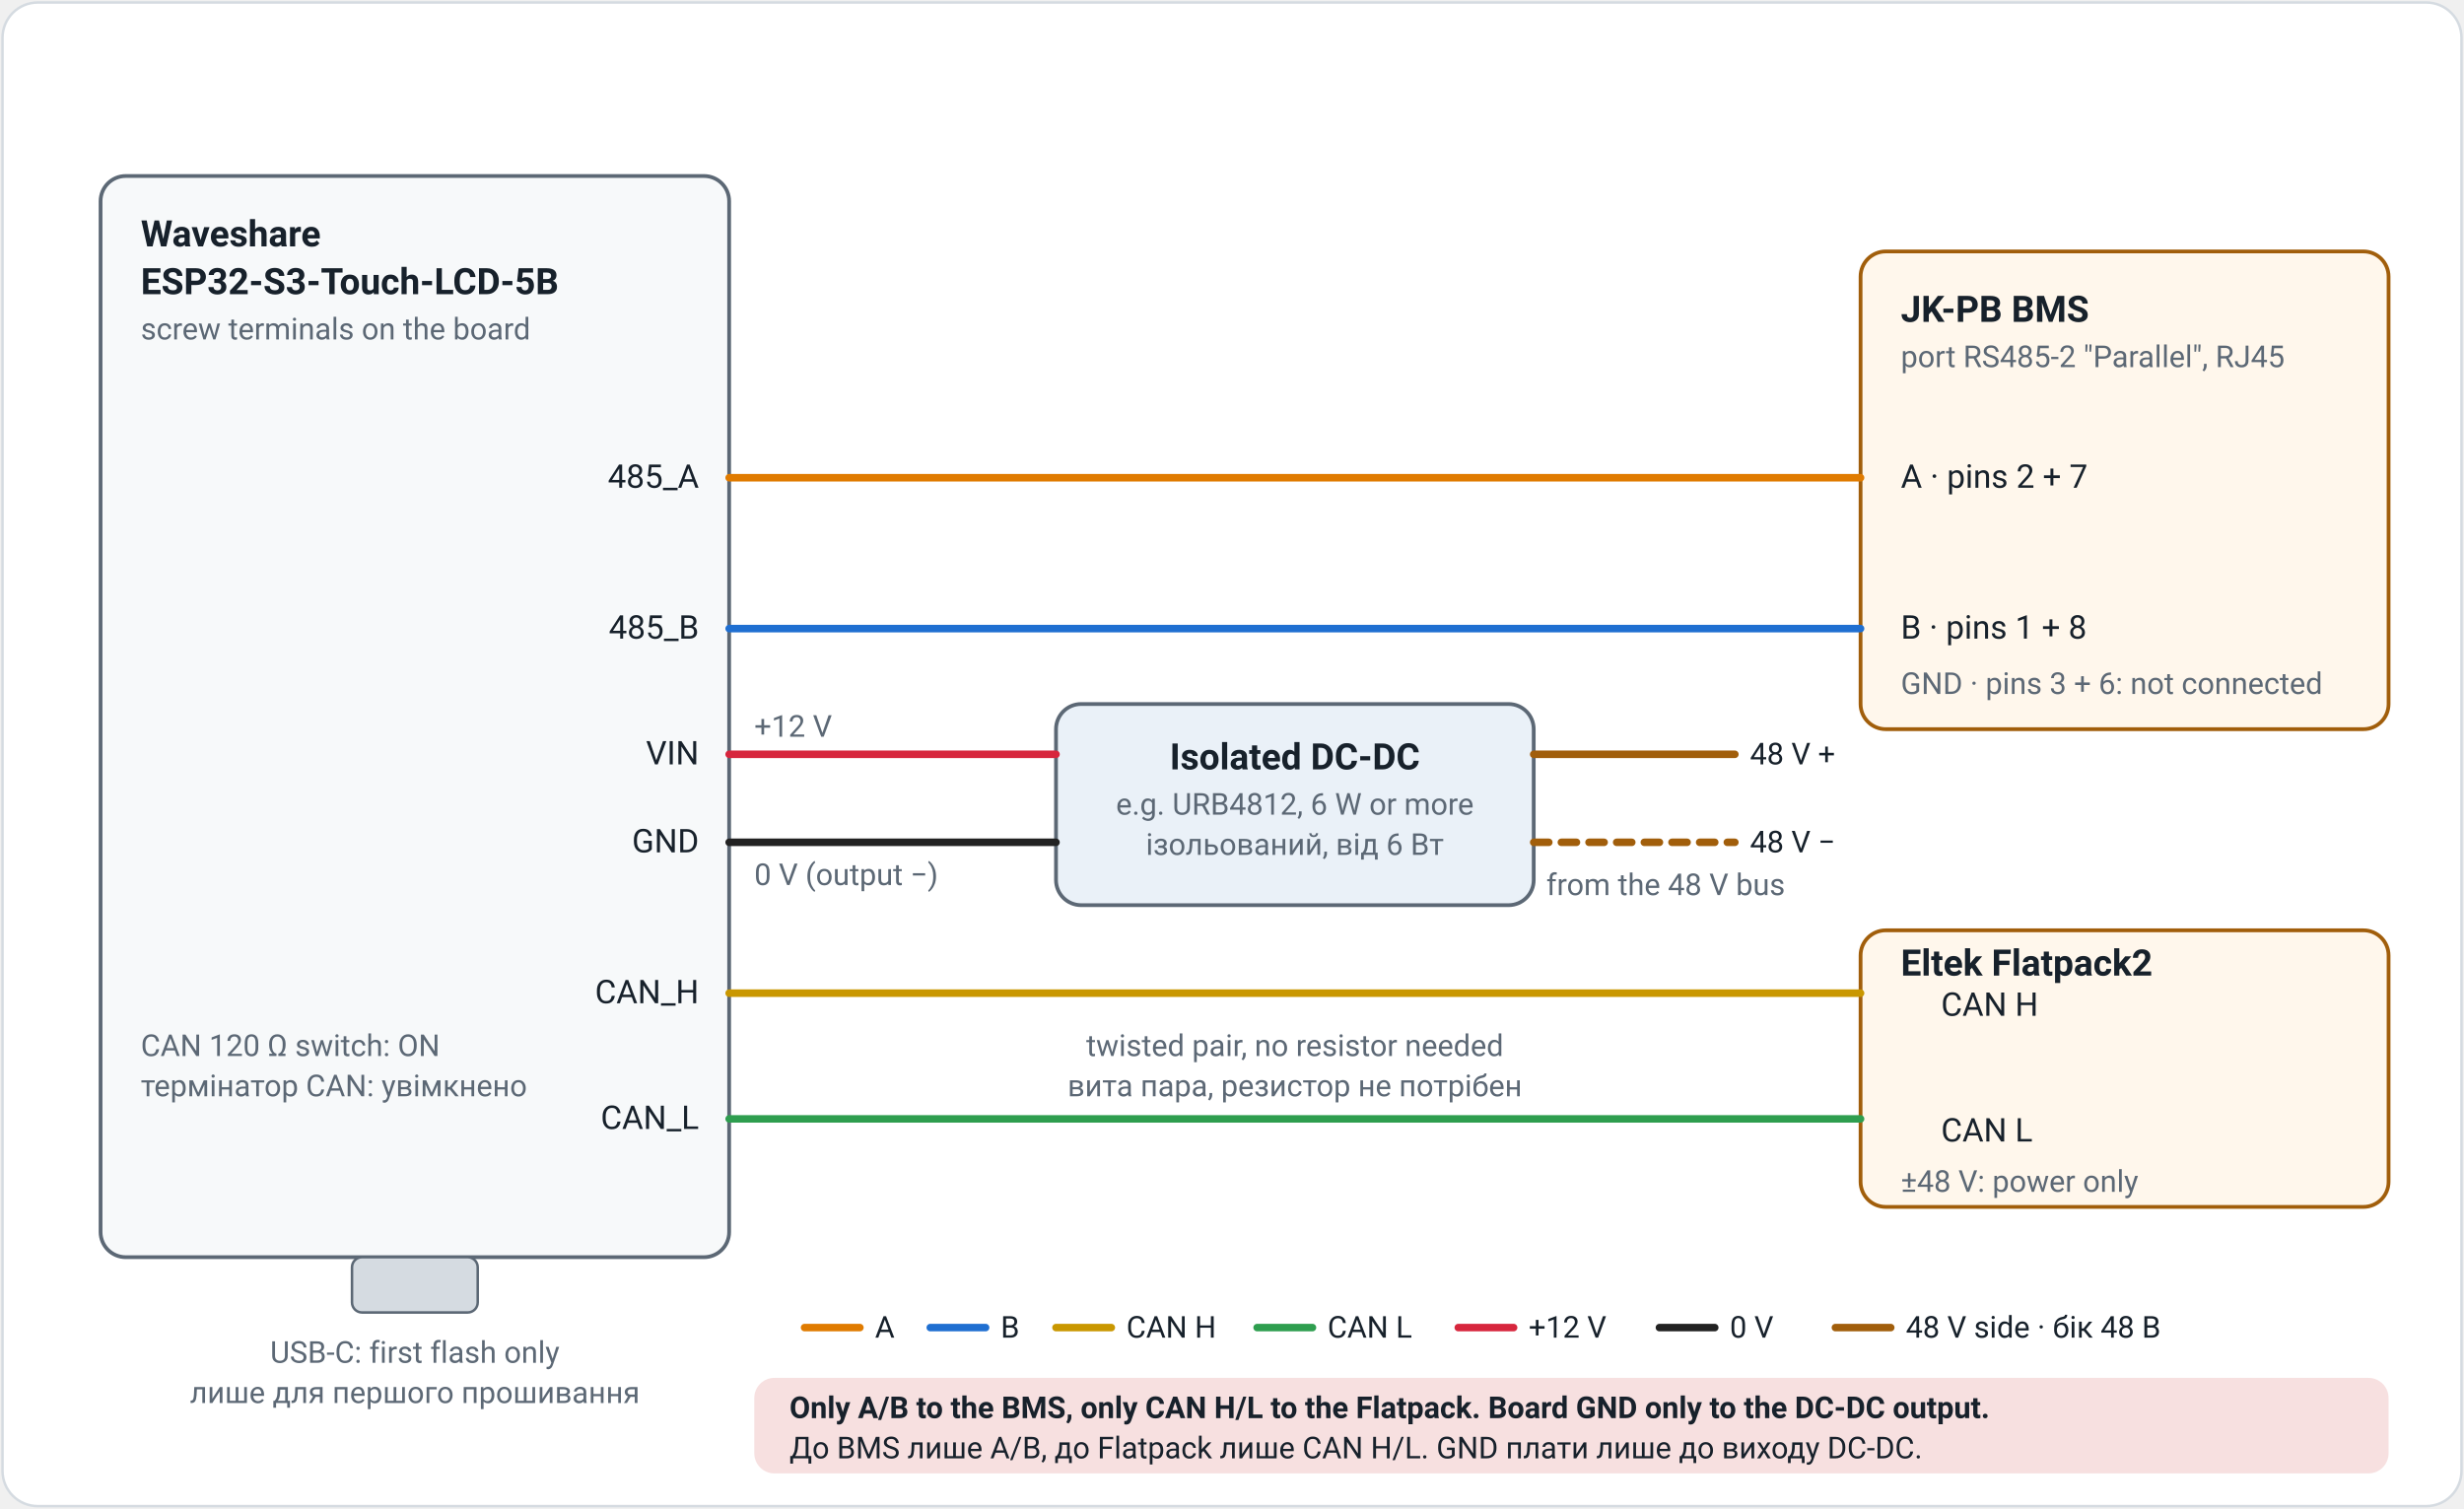
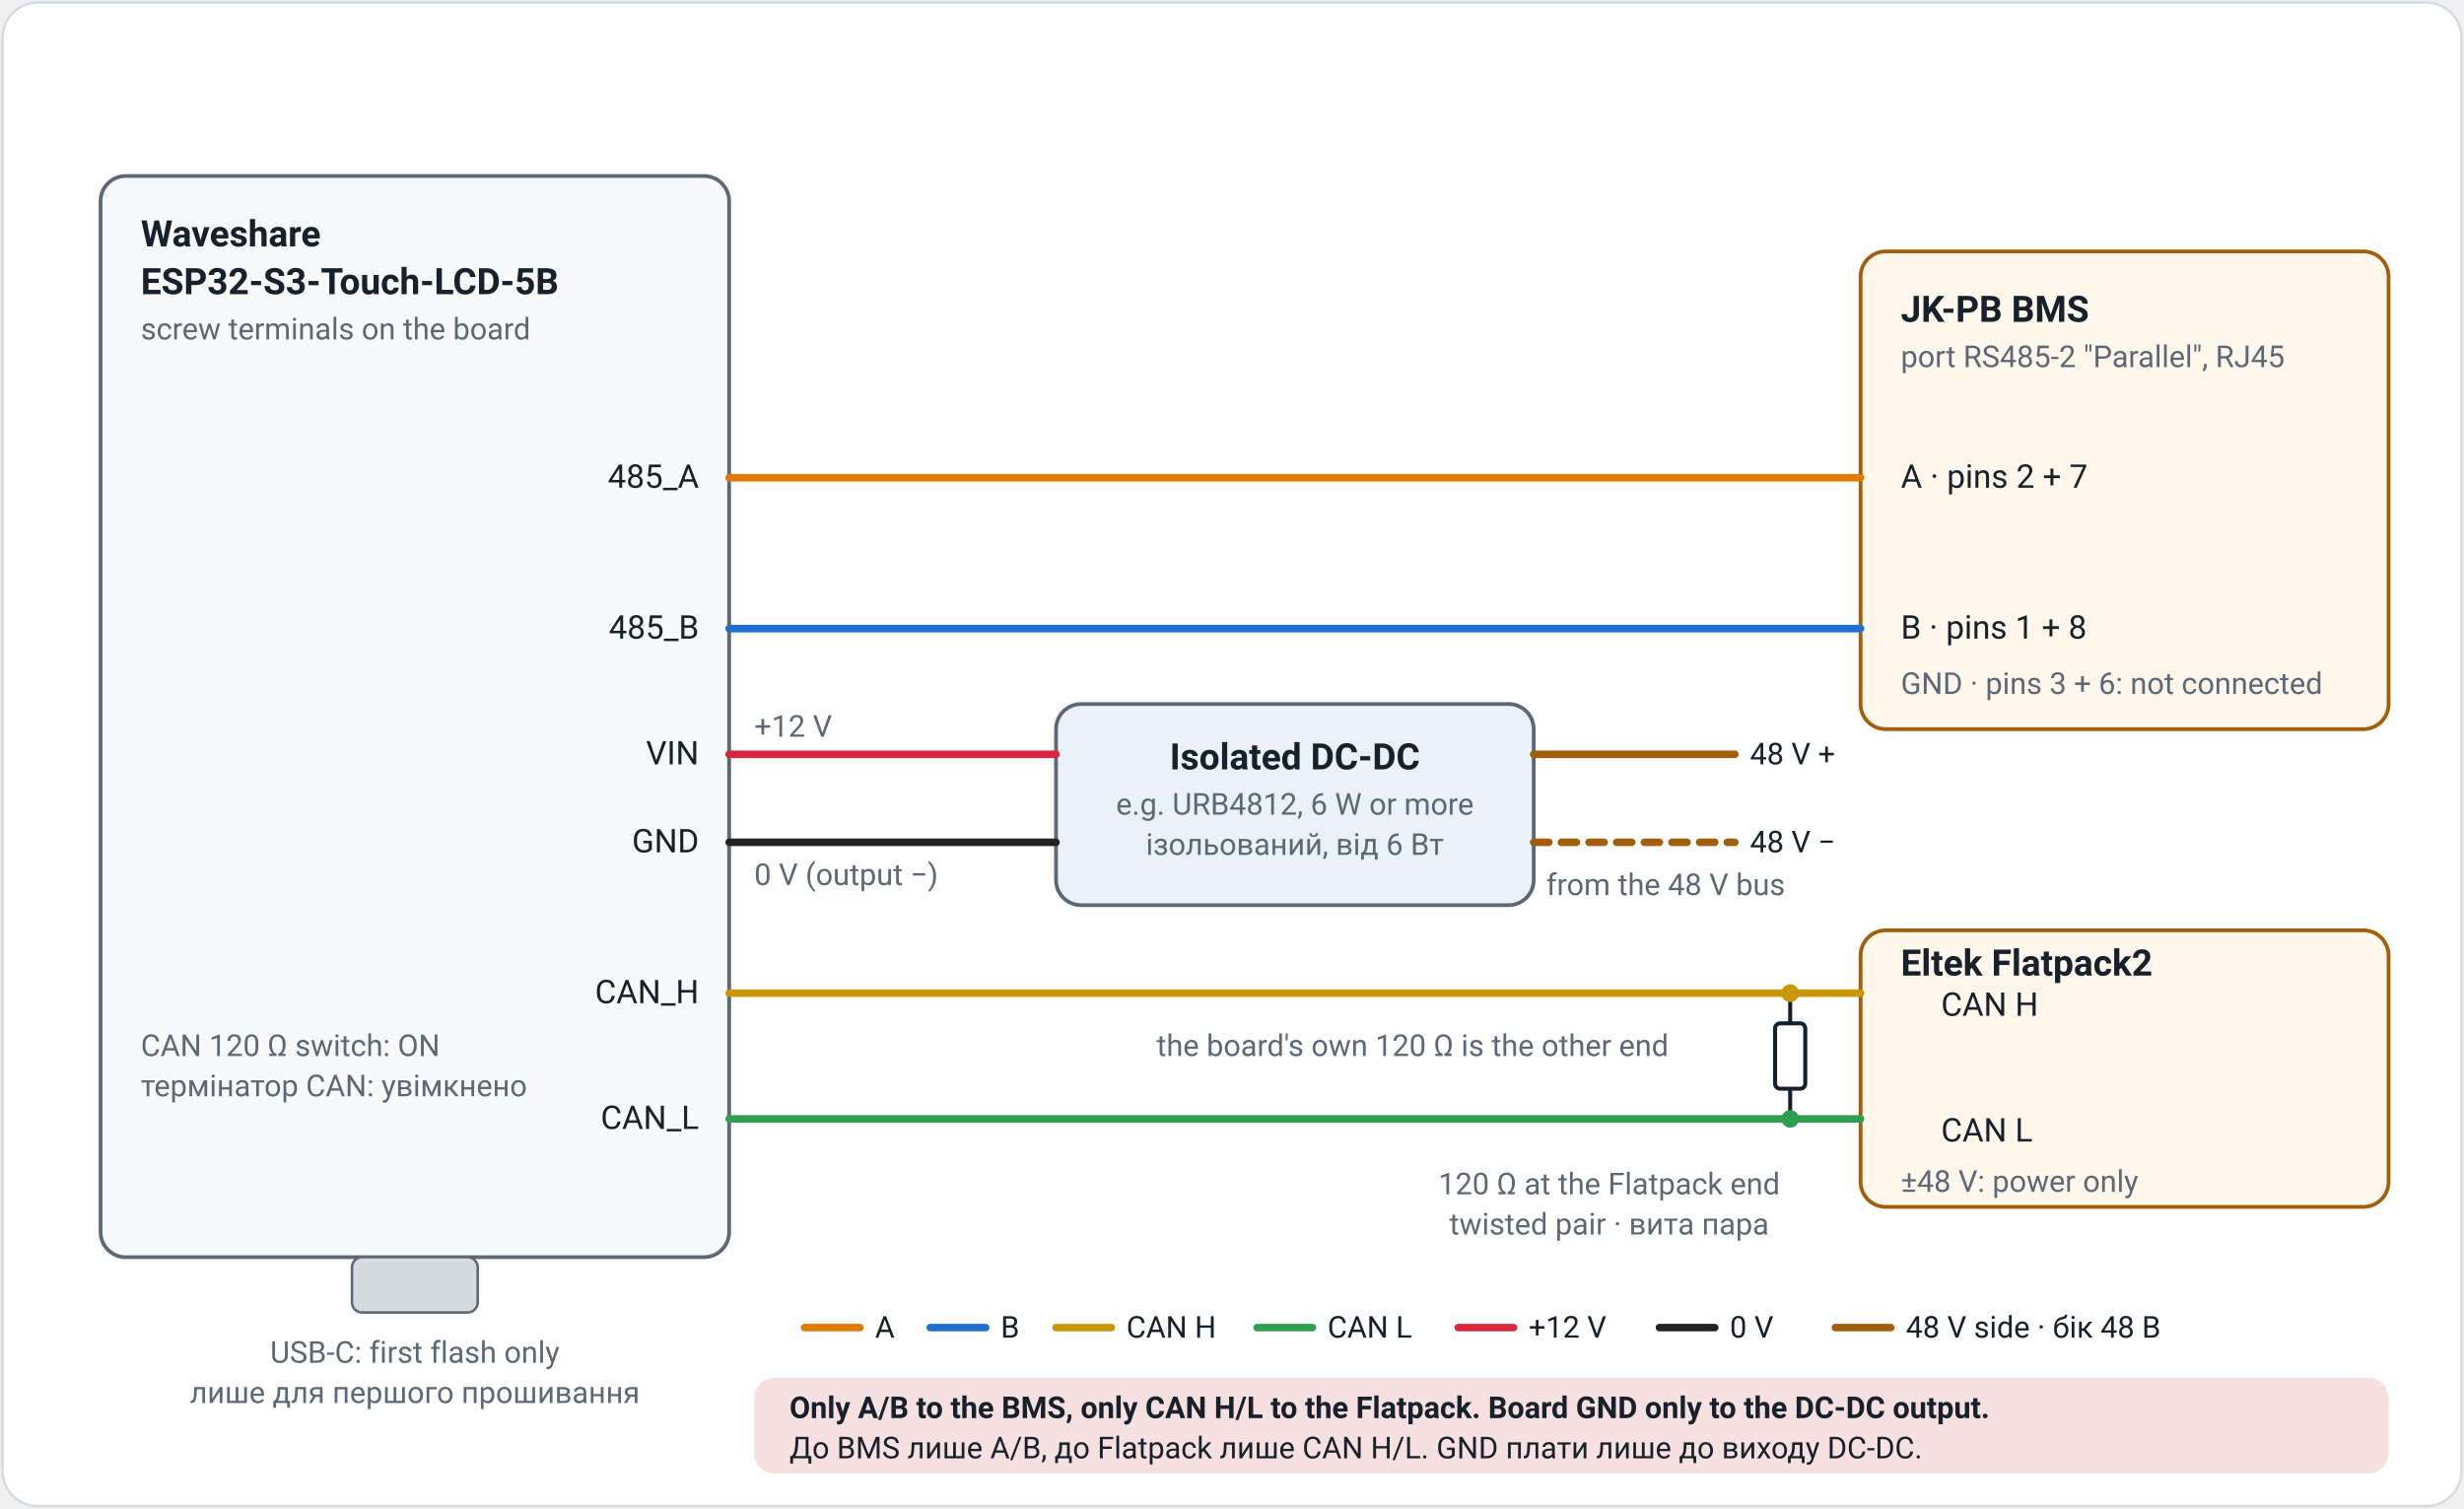
<svg xmlns="http://www.w3.org/2000/svg" viewBox="0 0 980 600" width="980" height="600" font-family="system-ui,-apple-system,'Segoe UI',Roboto,sans-serif" font-size="13">
  <defs>
    <style>
      .box{fill:#F7F9FA;stroke:#5C6875;stroke-width:1.5}
      .mod{fill:#EAF1F8;stroke:#5C6875;stroke-width:1.5}
      .ext{fill:#FFF7EC;stroke:#A15E0B;stroke-width:1.5}
      .t{fill:#17212B}
      .h{fill:#17212B;font-weight:650;font-size:14.5px}
      .m{fill:#5C6875;font-size:12px}
      .w{fill:none;stroke-width:3;stroke-linecap:round;stroke-linejoin:round}
      .dot{stroke:none}
    </style>
  </defs>
  <rect x="1" y="1" width="978" height="598" rx="14" fill="#FFFFFF" stroke="#D5DBE1" />
  <rect class="box" x="40" y="70" width="250" height="430" rx="10" />
  <text class="h" x="56" y="98">Waveshare</text>
  <text class="h" x="56" y="117">ESP32-S3-Touch-LCD-5B</text>
  <text class="m" x="56" y="135">screw terminals on the board</text>
  <g class="t" text-anchor="end">
    <text x="278" y="194">485_A</text>
    <text x="278" y="254">485_B</text>
    <text x="278" y="304">VIN</text>
    <text x="278" y="339">GND</text>
    <text x="278" y="399">CAN_H</text>
    <text x="278" y="449">CAN_L</text>
  </g>
  <text class="m" x="56" y="420">CAN 120 Ω switch: ON</text>
  <text class="m" x="56" y="436">термінатор CAN: увімкнено</text>
  <rect x="140" y="500" width="50" height="22" rx="4" fill="#D5DBE1" stroke="#5C6875" />
  <text class="m" x="165" y="542" text-anchor="middle">USB-C: first flash only</text>
  <text class="m" x="165" y="558" text-anchor="middle">лише для першого прошивання</text>
  <rect class="mod" x="420" y="280" width="190" height="80" rx="10" />
  <text class="h" x="515" y="306" text-anchor="middle">Isolated DC-DC</text>
  <text class="m" x="515" y="324" text-anchor="middle">e.g. URB4812, 6 W or more</text>
  <text class="m" x="515" y="340" text-anchor="middle">ізольований, від 6 Вт</text>
  <rect class="ext" x="740" y="100" width="210" height="190" rx="10" />
  <text class="h" x="756" y="128">JK-PB BMS</text>
  <text class="m" x="756" y="146">port RS485-2 "Parallel", RJ45</text>
  <g class="t">
    <text x="756" y="194">A · pins 2 + 7</text>
    <text x="756" y="254">B · pins 1 + 8</text>
  </g>
  <text class="m" x="756" y="276">GND · pins 3 + 6: not connected</text>
  <rect class="ext" x="740" y="370" width="210" height="110" rx="10" />
  <text class="h" x="756" y="388">Eltek Flatpack2</text>
  <g class="t">
    <text x="772" y="404">CAN H</text>
    <text x="772" y="454">CAN L</text>
  </g>
  <text class="m" x="756" y="474">±48 V: power only</text>
  <path class="w" stroke="#E07B00" d="M290 190H740" />
  <path class="w" stroke="#1F6FD1" d="M290 250H740" />
  <path class="w" stroke="#D7263D" d="M290 300H420" />
  <path class="w" stroke="#222222" d="M290 335H420" />
  <text class="m" x="300" y="293">+12 V</text>
  <text class="m" x="300" y="352">0 V (output −)</text>
  <path class="w" stroke="#A15E0B" d="M610 300H690" />
  <path class="w" stroke="#A15E0B" stroke-dasharray="6 5" d="M610 335H690" />
  <text class="t" x="696" y="304" font-size="12">48 V +</text>
  <text class="t" x="696" y="339" font-size="12">48 V −</text>
  <text class="m" x="615" y="356">from the 48 V bus</text>
  <path class="w" stroke="#C99700" d="M290 395H740" />
  <path class="w" stroke="#2E9E4F" d="M290 445H740" />
-   <text class="m" x="515" y="420" text-anchor="middle">twisted pair, no resistor needed</text>
-   <text class="m" x="515" y="436" text-anchor="middle">вита пара, резистор не потрібен</text>
+   <g stroke="#17212B" stroke-width="1.6" fill="#FFFFFF">
+     <path d="M712 395V407M712 433V445" fill="none" />
+     <rect x="706" y="407" width="12" height="26" rx="2" />
+   </g>
+   <g class="dot">
+     <circle cx="712" cy="395" r="3.5" fill="#C99700" />
+     <circle cx="712" cy="445" r="3.5" fill="#2E9E4F" />
+   </g>
+   <text class="m" x="640" y="475" text-anchor="middle">120 Ω at the Flatpack end</text>
+   <text class="m" x="640" y="491" text-anchor="middle">twisted pair · вита пара</text>
+   <text class="m" x="460" y="420">the board's own 120 Ω is the other end</text>
  <g font-size="12" class="t" transform="translate(320 528)">
    <path class="w" stroke="#E07B00" d="M0 0H22" />
    <text x="28" y="4">A</text>
    <path class="w" stroke="#1F6FD1" d="M50 0H72" />
    <text x="78" y="4">B</text>
    <path class="w" stroke="#C99700" d="M100 0H122" />
    <text x="128" y="4">CAN H</text>
    <path class="w" stroke="#2E9E4F" d="M180 0H202" />
    <text x="208" y="4">CAN L</text>
    <path class="w" stroke="#D7263D" d="M260 0H282" />
    <text x="288" y="4">+12 V</text>
    <path class="w" stroke="#222222" d="M340 0H362" />
    <text x="368" y="4">0 V</text>
    <path class="w" stroke="#A15E0B" d="M410 0H432" />
    <text x="438" y="4">48 V side · бік 48 В</text>
  </g>
  <rect x="300" y="548" width="650" height="38" rx="8" fill="#F7E0E0" />
  <text x="314" y="564" font-size="12" fill="#17212B" font-weight="600">Only A/B to the BMS, only CAN H/L to the Flatpack. Board GND only to the DC-DC output.</text>
  <text x="314" y="580" font-size="12" fill="#17212B">До BMS лише A/B, до Flatpack лише CAN H/L. GND плати лише до виходу DC-DC.</text>
</svg>
